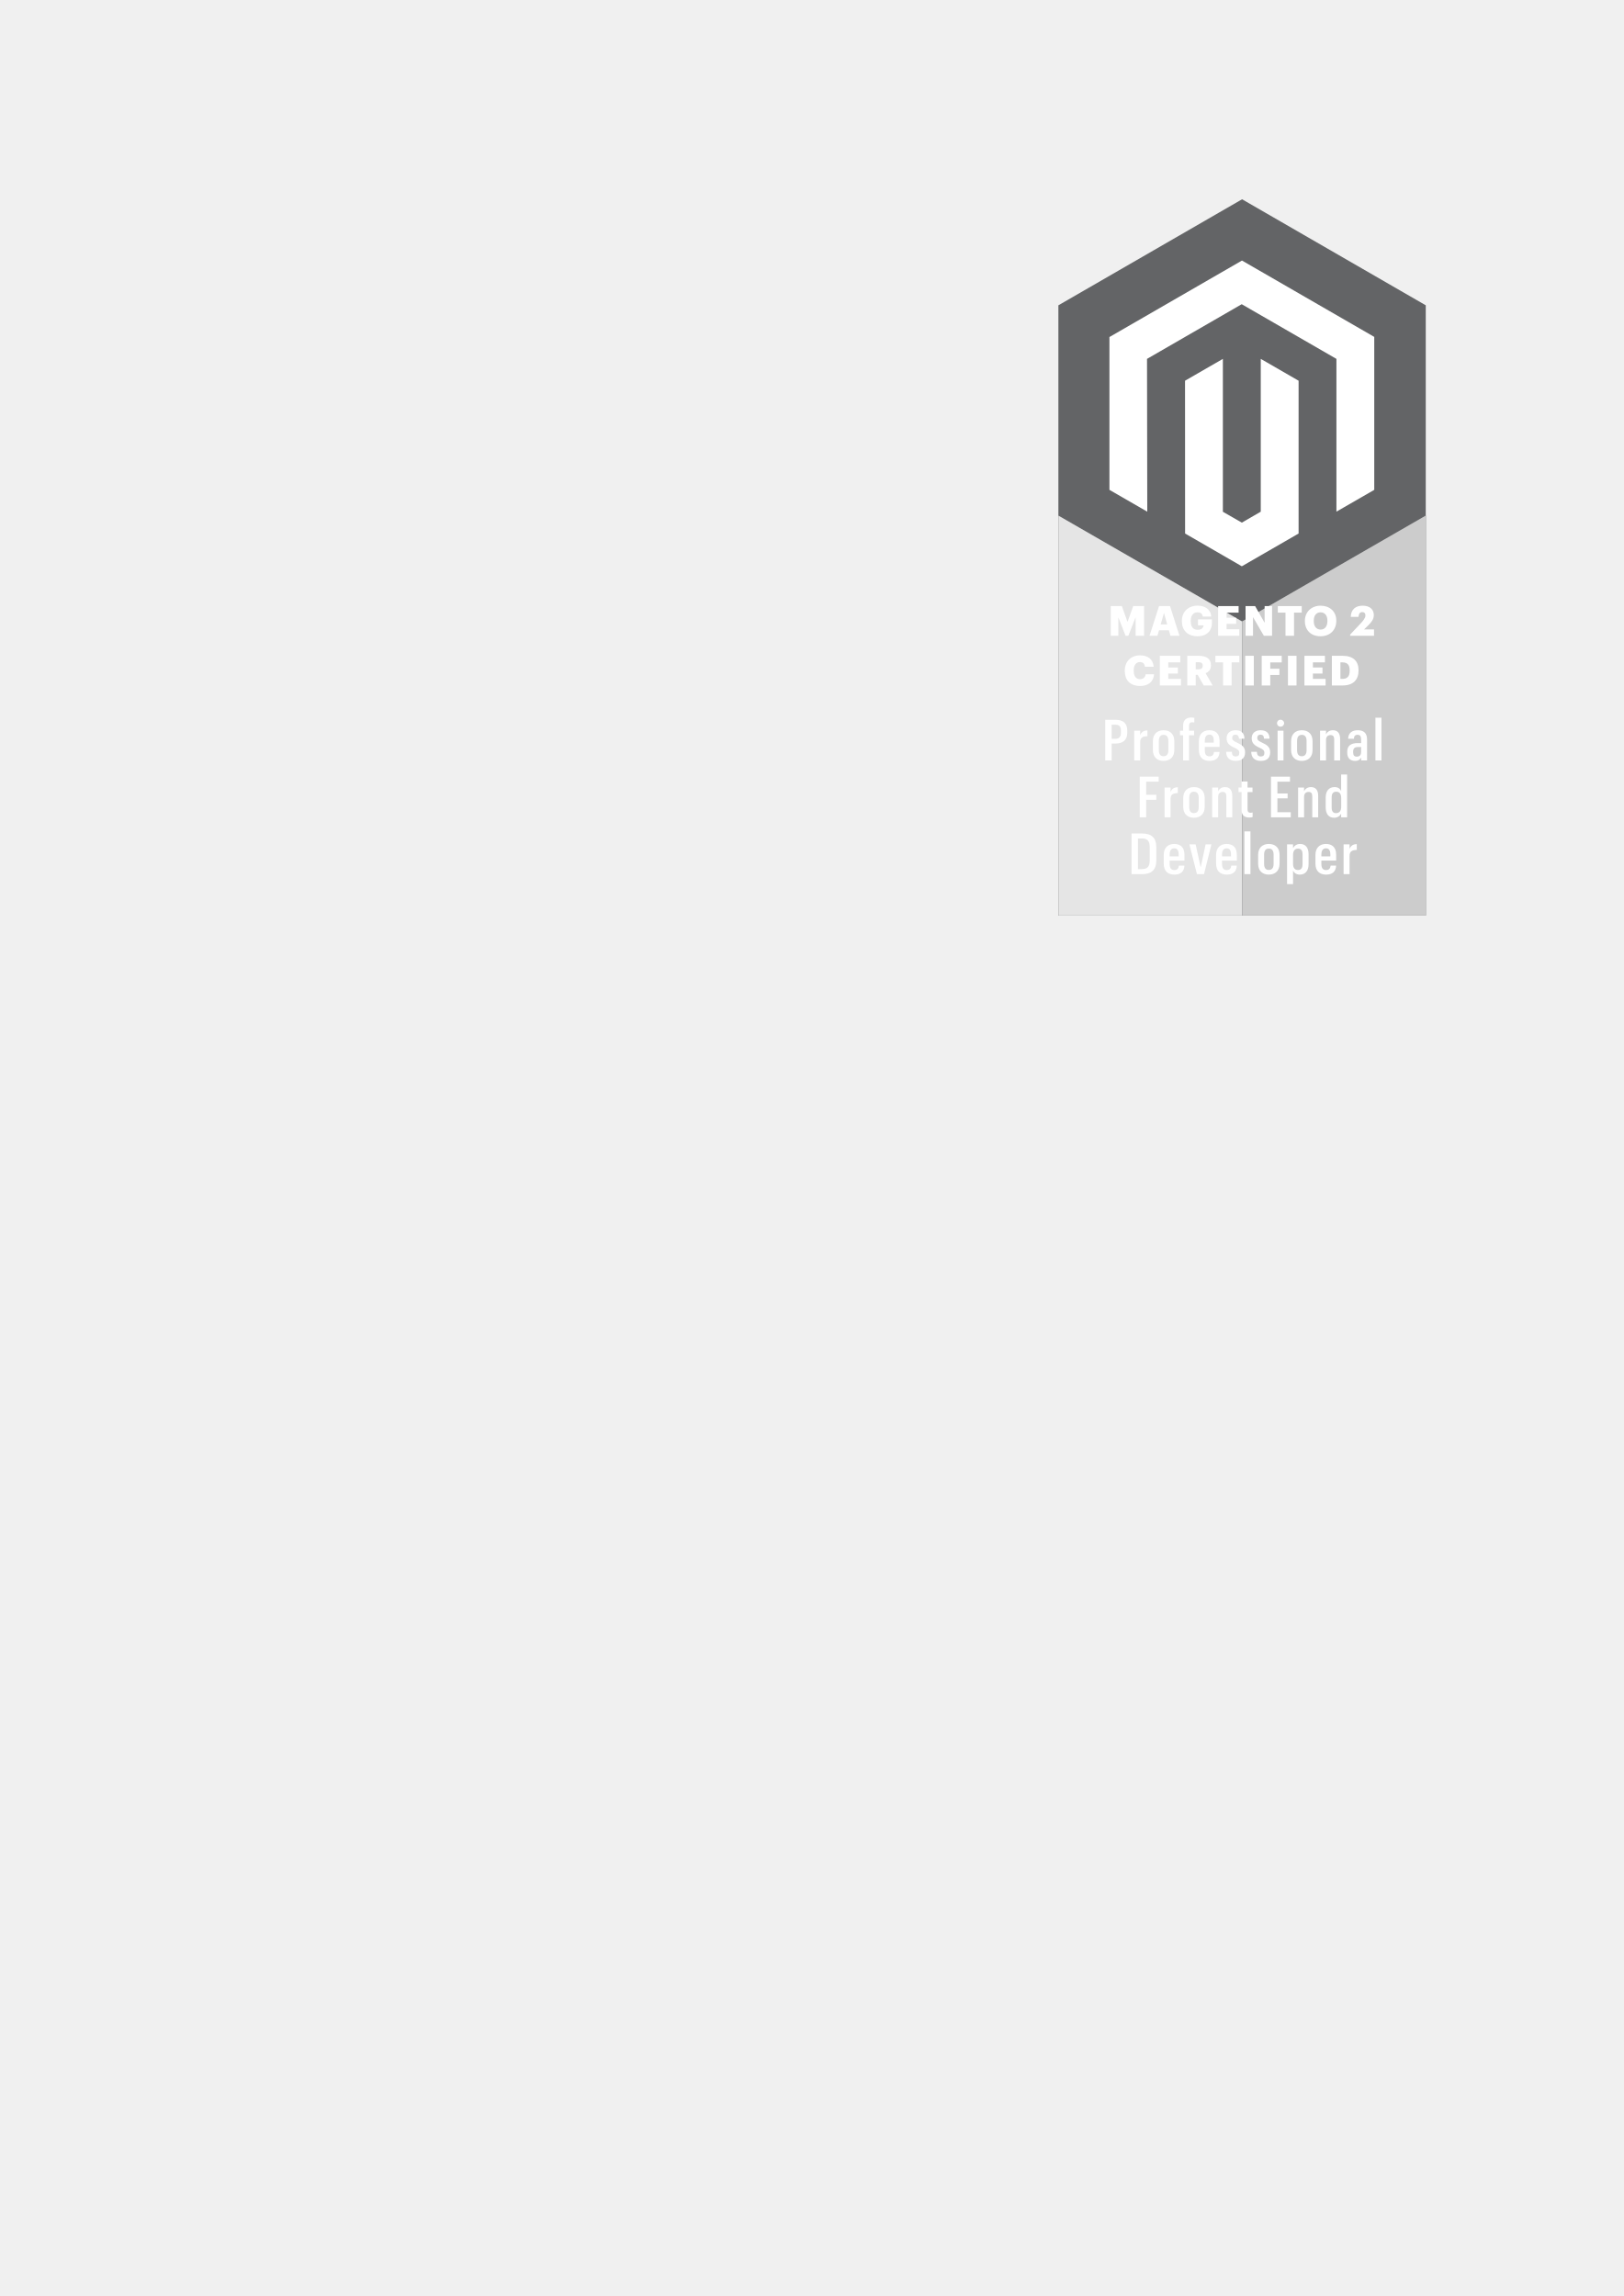
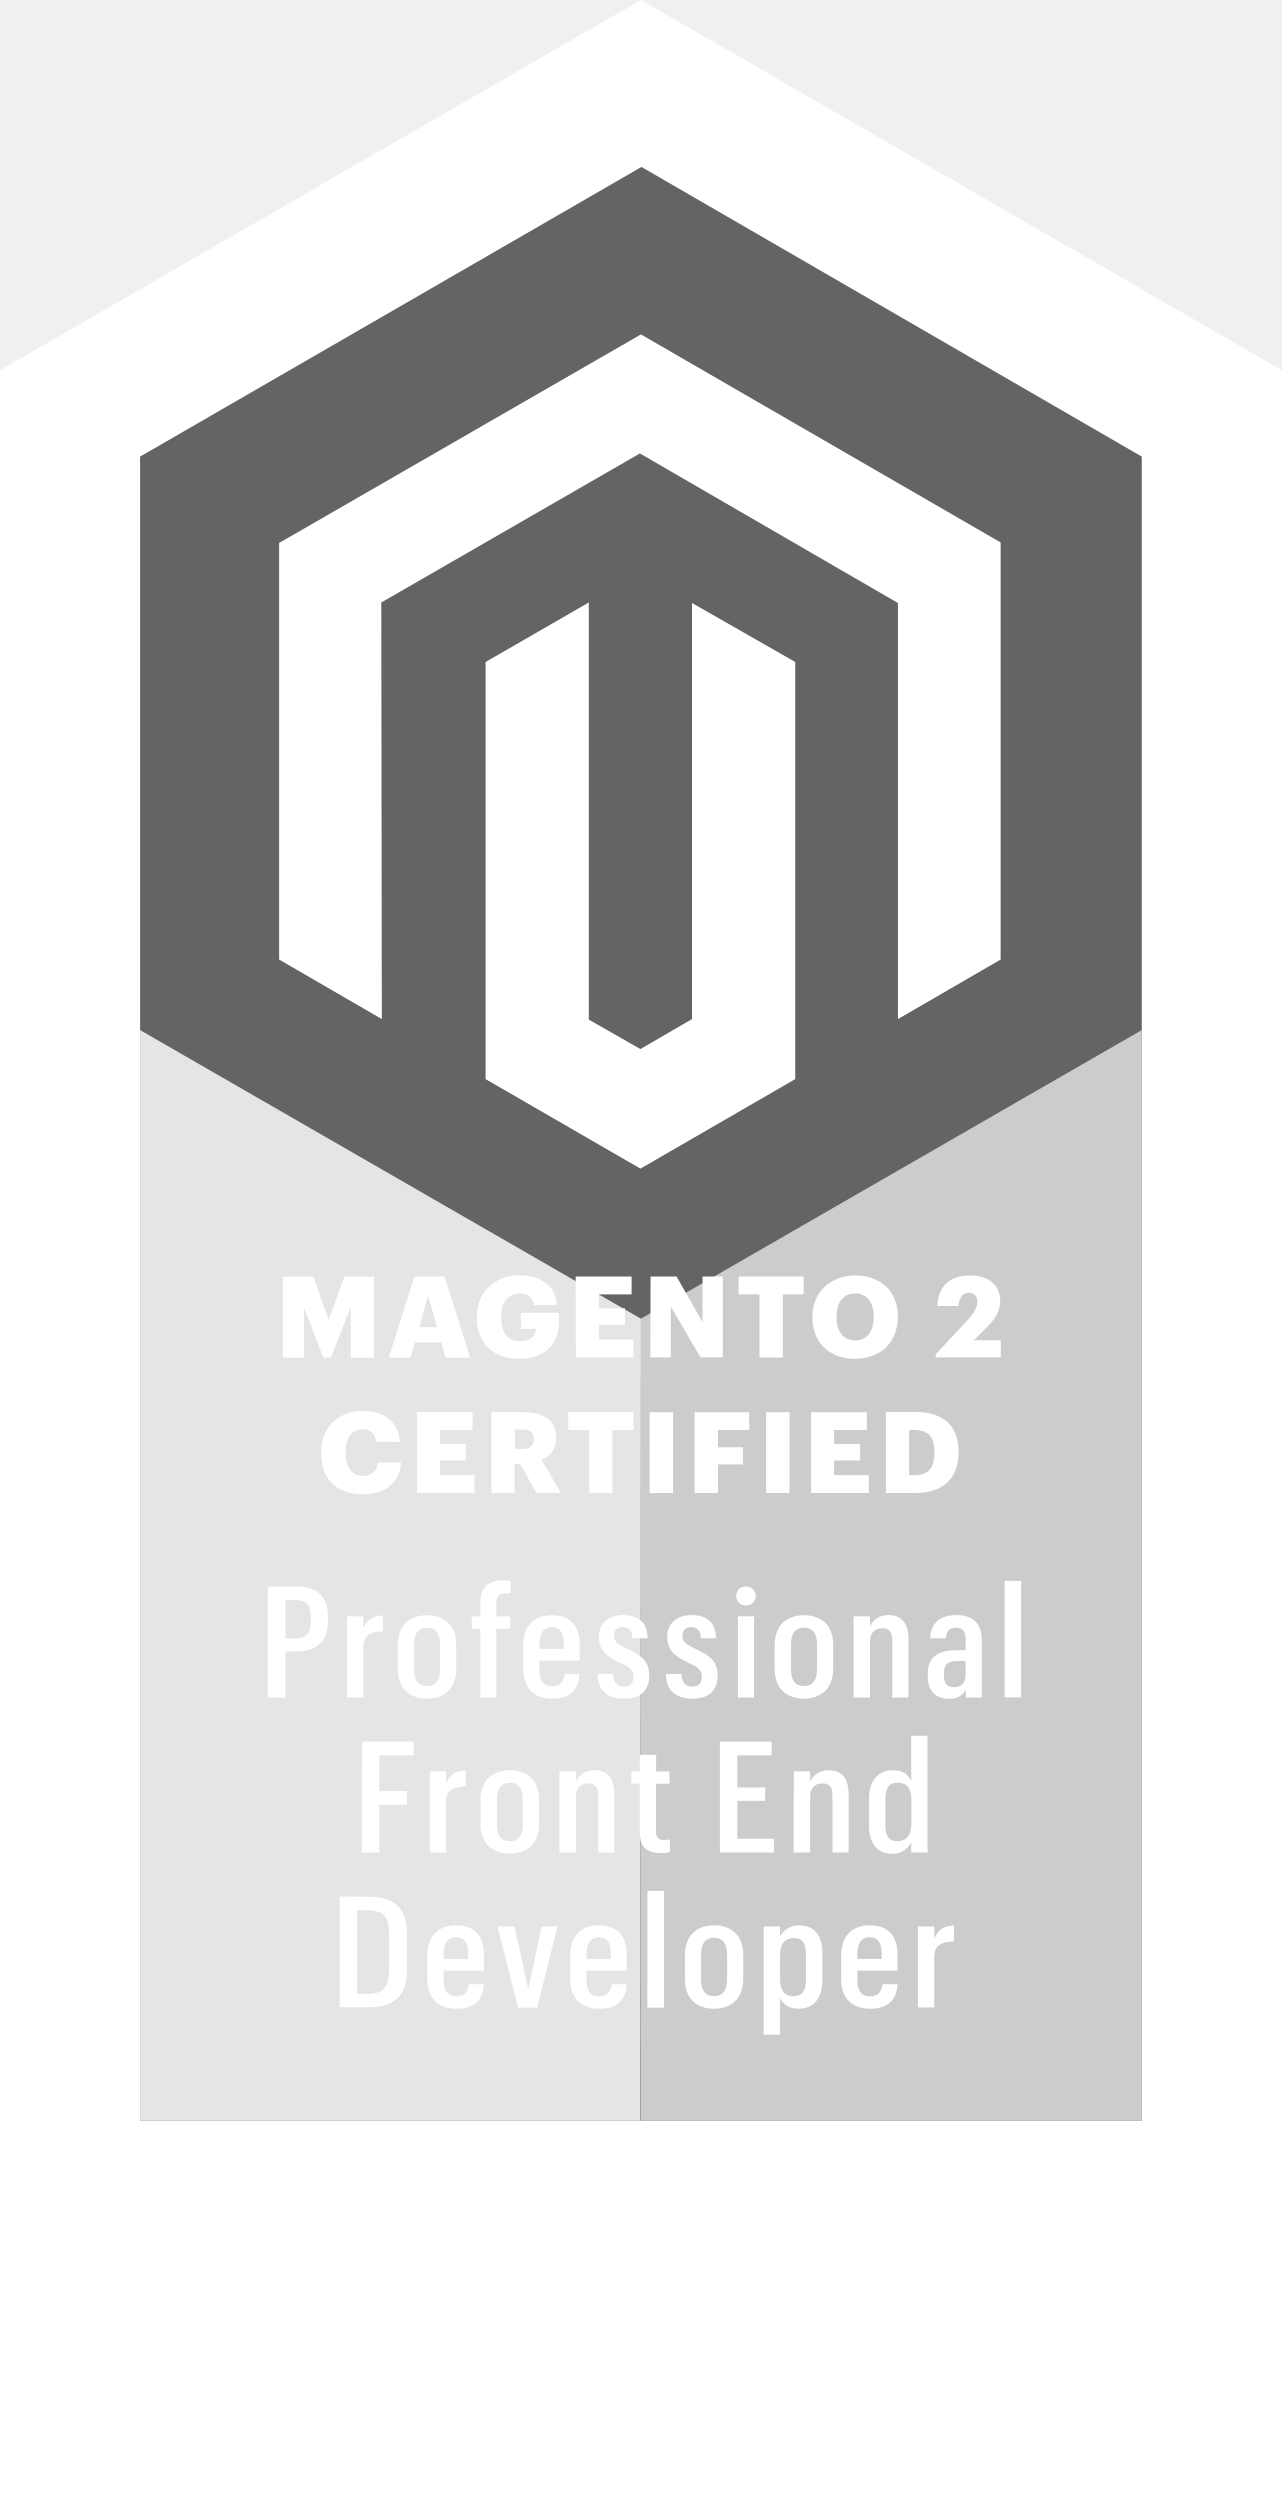
- <svg xmlns="http://www.w3.org/2000/svg" viewBox="0 0 210 297">
-   <defs>
-     <clipPath id="a">
-       <path d="M0 0h612v792H0z" />
-     </clipPath>
-   </defs>
-   <path fill="#636466" d="M184.4 118.431V39.493l-23.758-13.716-23.757 13.716v78.938z" />
-   <path fill="#828385" d="M160.643 80.389v4.756l.004 33.286h23.753V66.697z" />
-   <path fill="#ccc" d="M160.643 80.389v4.756l.004 33.286h23.753V66.697z" />
-   <path fill="#737476" d="M136.885 118.431h23.753l.004-38.042-23.757-13.693z" />
-   <path fill="#e5e5e5" d="M136.885 118.431h23.753l.004-38.042-23.757-13.693z" />
-   <path fill="#fff" d="M143.487 63.364v-19.766l17.142-9.896 17.109 9.878v19.785l-4.893 2.82V46.423l-12.249-7.072-12.248 7.072.033 19.766z" />
-   <path fill="#fff" d="M153.273 69.014l-.008-19.766 4.894-2.825V66.199l2.454 1.407 2.446-1.417v-19.766l4.894 2.825v19.766l-7.343 4.238zM143.659 78.403h1.434l.734 2.043.735-2.043h1.406v3.836h-1.095V79.852l-.939 2.387h-.365l-.929-2.387v2.387h-.982zM150.119 80.769h.842l-.419-1.476zm-.215-2.366h1.421l1.219 3.836h-1.165l-.204-.714h-1.272l-.203.714h-1.025z" />
-   <g clip-path="url(#a)" transform="matrix(.88123 0 0 -.88123 76.2306 186.2918)">
-     <path fill="#fff" d="M86.952 120.227v.049c0 1.327.974 2.222 2.283 2.222 1.029 0 1.943-.469 2.028-1.602h-1.237c-.06.408-.322.622-.785.622-.615 0-.986-.475-.986-1.261v-.048c0-.707.261-1.254 1.016-1.254.609 0 .84.31.865.657h-.816v.87h2.045v-.535c0-1.109-.725-1.943-2.13-1.943-1.479 0-2.283.919-2.283 2.223M92.272 122.43h3.008v-.961h-1.765v-.749h1.405v-.889h-1.405v-.791h1.862v-.963h-3.105zM96.299 122.43h1.407l1.394-2.453v2.453h1.09v-4.353h-1.205l-1.59 2.734v-2.734h-1.096zM102.162 121.469h-1.126v.961h3.507v-.961h-1.127v-3.392h-1.254zM108.314 120.239v.048c0 .773-.39 1.23-1.006 1.23-.614 0-.997-.444-.997-1.236v-.049c0-.791.401-1.247 1.004-1.247.615 0 .999.475.999 1.254m-3.307-.013v.049c0 1.327.999 2.216 2.301 2.216 1.328 0 2.308-.834 2.308-2.186v-.048c0-1.34-.919-2.253-2.325-2.253-1.407 0-2.284.913-2.284 2.222M111.653 118.254l1.521 1.613c.433.463.719.834.719 1.2 0 .292-.152.487-.462.487-.311 0-.507-.19-.561-.706h-1.132c.042 1.09.7 1.643 1.754 1.643 1.064 0 1.631-.572 1.631-1.376 0-.596-.335-1.047-.822-1.515l-.609-.592h1.462v-.931h-3.501zM78.572 112.929v.05c0 1.339.95 2.221 2.223 2.221 1.132 0 1.918-.523 2.02-1.673h-1.284c-.048.444-.292.687-.73.687-.561 0-.915-.437-.915-1.229v-.05c0-.785.335-1.23.933-1.23.438 0 .749.233.81.713h1.241c-.085-1.127-.901-1.711-2.027-1.711-1.522 0-2.271.889-2.271 2.222M83.717 115.133h3.008v-.961h-1.765v-.749h1.405v-.89h-1.405v-.79h1.862v-.963h-3.105zM89.387 113.148c.42 0 .628.176.628.529v.025c0 .353-.22.494-.622.494h-.407v-1.048zm-1.644 1.984h1.705c1.138 0 1.772-.462 1.772-1.38v-.025c0-.621-.329-.969-.785-1.144l1.04-1.803h-1.315l-.882 1.558h-.292v-1.558h-1.243zM92.998 114.172h-1.125v.961h3.507v-.961h-1.127v-3.392h-1.255zM96.251 115.133h1.26v-4.353h-1.26zM98.67 115.133h2.941v-.967h-1.686v-.927h1.345v-.919h-1.345v-1.54H98.67zM102.521 115.133h1.26v-4.353h-1.26zM104.941 115.133h3.008v-.961h-1.765v-.749h1.405v-.89h-1.405v-.79h1.862v-.963h-3.105zM110.507 111.743c.743 0 1.072.39 1.072 1.199v.048c0 .828-.329 1.182-1.084 1.182h-.274v-2.429zm-1.54 3.39h1.583c1.547 0 2.332-.773 2.332-2.124v-.05c0-1.357-.804-2.179-2.338-2.179h-1.577zM77.181 102.946c.543 0 .827.285.827.886v.342c0 .626-.293.843-.827.843h-.534v-2.071zm-1.478 2.798h1.478c1.135 0 1.754-.485 1.754-1.561v-.359c0-1.069-.651-1.57-1.737-1.57h-.551v-2.48h-.944zM79.96 104.142h.877v-.651c.199.474.517.683 1.06.693v-.852c-.676-.017-1.06-.209-1.06-.851v-2.706h-.877zM84.968 101.285v1.336c0 .61-.233.91-.701.91-.451 0-.694-.3-.694-.902v-1.344c0-.593.226-.893.694-.893.468 0 .701.309.701.893m-2.271.009v1.31c0 1.053.652 1.604 1.57 1.604.926 0 1.577-.543 1.577-1.587v-1.31c0-1.052-.651-1.603-1.585-1.603-.92 0-1.562.558-1.562 1.586M87.137 103.473h-.46v.669h.46v.751c0 .76.417 1.185 1.193 1.185.209 0 .36-.026.444-.058v-.669c-.051.018-.185.034-.293.034-.342 0-.477-.183-.477-.51v-.733h.743v-.669h-.743v-3.698h-.867zM90.317 102.388h1.318v.275c0 .652-.241.903-.642.903-.417 0-.676-.284-.676-.927zm-.869-1.085v1.302c0 1.045.627 1.603 1.536 1.603.886 0 1.503-.467 1.503-1.569v-.877h-2.17v-.477c0-.625.217-.909.701-.909.401 0 .61.225.659.651h.81c-.05-.91-.584-1.319-1.477-1.319-.968 0-1.562.551-1.562 1.595M93.453 101.044h.827c.017-.468.192-.685.585-.685.366 0 .517.183.517.542 0 .376-.242.519-.743.752-.743.343-1.12.676-1.12 1.394 0 .76.578 1.161 1.295 1.161.777 0 1.319-.342 1.328-1.244h-.819c0 .417-.191.593-.509.593-.308 0-.475-.159-.475-.46 0-.342.183-.458.725-.717.669-.31 1.169-.618 1.169-1.412 0-.793-.45-1.26-1.36-1.26-.901 0-1.42.467-1.42 1.336M97.134 101.044h.827c.017-.468.192-.685.585-.685.367 0 .517.183.517.542 0 .376-.242.519-.743.752-.744.343-1.12.676-1.12 1.394 0 .76.577 1.161 1.295 1.161.777 0 1.319-.342 1.328-1.244h-.819c0 .417-.191.593-.509.593-.308 0-.475-.159-.475-.46 0-.342.182-.458.725-.717.668-.31 1.169-.618 1.169-1.412 0-.793-.45-1.26-1.36-1.26-.901 0-1.42.467-1.42 1.336M100.999 104.142h.868v-4.367h-.868zm-.084 1.1c0 .285.217.51.518.51.292 0 .526-.225.526-.51 0-.291-.227-.509-.526-.509-.309 0-.518.218-.518.509M105.256 101.285v1.336c0 .61-.233.91-.701.91-.451 0-.694-.3-.694-.902v-1.344c0-.593.226-.893.694-.893.468 0 .701.309.701.893m-2.271.009v1.31c0 1.053.652 1.604 1.57 1.604.926 0 1.577-.543 1.577-1.587v-1.31c0-1.052-.651-1.603-1.585-1.603-.919 0-1.562.558-1.562 1.586M107.233 104.142h.877v-.552c.15.351.5.618 1.01.618.651 0 1.06-.401 1.06-1.277v-3.156h-.869v3.081c0 .442-.167.642-.542.642-.384 0-.659-.242-.659-.701v-3.022h-.877zM113.259 101.01v.735h-.452c-.492 0-.717-.184-.717-.676v-.117c0-.425.167-.618.518-.618.408 0 .651.2.651.676m-2.037-.108v.15c0 .927.593 1.27 1.545 1.27h.492v.508c0 .46-.117.709-.519.709-.367 0-.525-.207-.542-.583h-.843c.025.851.576 1.252 1.412 1.252.876 0 1.368-.426 1.368-1.361v-3.072h-.868v.425c-.158-.275-.392-.492-.91-.492-.668 0-1.135.401-1.135 1.194M115.36 106.052h.885v-6.277h-.885zM80.77 97.398h2.779v-.743h-1.836v-1.92h1.487v-.735h-1.487v-2.572h-.943zM84.416 95.796h.877v-.651c.199.474.517.683 1.06.693v-.852c-.676-.017-1.06-.209-1.06-.852v-2.705h-.877zM89.425 92.939v1.336c0 .61-.233.91-.701.91-.451 0-.693-.3-.693-.902v-1.344c0-.593.225-.893.693-.893.468 0 .701.309.701.893m-2.271.009v1.31c0 1.053.652 1.604 1.57 1.604.927 0 1.578-.543 1.578-1.587v-1.31c0-1.052-.651-1.603-1.586-1.603-.918 0-1.562.558-1.562 1.586M91.401 95.796h.877v-.552c.15.351.501.618 1.011.618.65 0 1.06-.401 1.06-1.277v-3.156h-.869v3.081c0 .442-.167.642-.543.642-.384 0-.659-.242-.659-.701v-3.022h-.877zM96.593 96.688v-.892h.727v-.669h-.727v-2.562c0-.326.134-.467.409-.467.143 0 .268.016.334.041v-.676c-.083-.034-.259-.067-.476-.067-.793 0-1.143.385-1.143 1.11v2.621h-.451v.669h.451v.892zM100.03 97.398h2.79v-.743h-1.846v-1.729h1.502v-.717h-1.502v-2.038h1.962v-.743h-2.906zM104.011 95.796h.878v-.552c.15.351.5.618 1.01.618.651 0 1.059-.401 1.059-1.277v-3.156h-.868v3.081c0 .442-.167.642-.542.642-.384 0-.659-.242-.659-.701v-3.022h-.878zM110.338 94.259c0 .618-.258.927-.734.927-.444 0-.668-.268-.668-.852v-1.461c0-.6.234-.835.642-.835.468 0 .76.309.76.928zm.868-2.83h-.877v.551c-.167-.35-.526-.617-1.018-.617-.759 0-1.251.5-1.251 1.527v1.435c0 1.019.525 1.538 1.309 1.538.493 0 .802-.234.96-.577v2.42h.877zM80.512 88.317v-4.491h.56c.859 0 1.159.392 1.159 1.269v1.953c0 .868-.283 1.269-1.159 1.269zm.601.735c1.393 0 2.087-.642 2.087-1.996v-1.97c0-1.319-.66-2.003-2.07-2.003h-1.562v5.969zM85.16 85.696h1.318v.275c0 .652-.241.902-.642.902-.417 0-.676-.283-.676-.926zm-.869-1.085v1.302c0 1.044.627 1.603 1.536 1.603.886 0 1.503-.467 1.503-1.569v-.877h-2.17v-.477c0-.625.217-.91.701-.91.401 0 .61.226.659.652h.81c-.05-.91-.585-1.319-1.477-1.319-.968 0-1.562.551-1.562 1.595M88.056 87.45h.918l.743-3.373.719 3.373h.85l-1.084-4.367h-1.036zM92.847 85.696h1.318v.275c0 .652-.241.902-.642.902-.417 0-.676-.283-.676-.926zm-.869-1.085v1.302c0 1.044.627 1.603 1.536 1.603.886 0 1.503-.467 1.503-1.569v-.877h-2.17v-.477c0-.625.217-.91.701-.91.401 0 .61.226.659.652h.81c-.05-.91-.584-1.319-1.477-1.319-.968 0-1.562.551-1.562 1.595M96.134 89.36h.885v-6.277h-.885zM100.416 84.594v1.336c0 .61-.233.91-.701.91-.452 0-.694-.3-.694-.902v-1.344c0-.593.226-.893.694-.893.468 0 .701.309.701.893m-2.271.009v1.31c0 1.053.652 1.604 1.57 1.604.926 0 1.577-.543 1.577-1.587v-1.311c0-1.051-.651-1.602-1.586-1.602-.919 0-1.561.558-1.561 1.586M103.996 83.692c.443 0 .668.267.668.852v1.461c0 .601-.251.826-.66.826-.45 0-.734-.309-.734-.918v-1.294c0-.618.249-.927.726-.927m-.726 3.758v-.543c.175.342.542.609 1.035.609.759 0 1.244-.501 1.244-1.511v-1.454c0-1.018-.509-1.535-1.294-1.535-.492 0-.826.241-.985.576v-1.969h-.878v5.827zM107.426 85.696h1.318v.275c0 .652-.242.902-.642.902-.417 0-.676-.283-.676-.926zm-.869-1.085v1.302c0 1.044.626 1.603 1.536 1.603.886 0 1.503-.467 1.503-1.569v-.877h-2.17v-.477c0-.625.217-.91.701-.91.401 0 .609.226.659.652h.81c-.051-.91-.585-1.319-1.478-1.319-.967 0-1.561.551-1.561 1.595M110.689 87.45h.877v-.651c.201.474.518.683 1.06.693v-.853c-.676-.016-1.06-.208-1.06-.851v-2.705h-.877z" />
+ <svg xmlns="http://www.w3.org/2000/svg" viewBox="0 0 24.34 47.47">
+   <path fill="#fff" d="M24.34 47.47V7.03L12.17 0 0 7.03v40.44z" />
+   <path fill="#636466" d="M21.68 40.27V8.67l-9.5-5.5-9.52 5.5v31.6z" />
+   <path fill="#828385" d="M12.17 25.04v15.23h9.51V19.56z" />
+   <path fill="#ccc" d="M12.17 25.04v15.23h9.51V19.56z" />
+   <path fill="#737476" d="M2.66 40.27h9.5l.01-15.23-9.51-5.48z" />
+   <path fill="#e5e5e5" d="M2.66 40.27h9.5l.01-15.23-9.51-5.48z" />
+   <path fill="#fff" d="M5.3 18.22v-7.91l6.87-3.96L19 10.3v7.92l-1.95 1.13v-7.9l-4.9-2.84-4.91 2.83.01 7.91z" />
+   <path fill="#fff" d="M9.22 20.49v-7.92l1.96-1.13v7.92l.98.56.98-.57v-7.9l1.96 1.12v7.92l-2.94 1.7zM5.37 24.24h.58l.29.82.3-.82h.56v1.54h-.44v-.96l-.38.96h-.14l-.37-.96v.96h-.4zM7.96 25.2h.34l-.17-.6zm-.09-.96h.57l.49 1.54h-.47l-.08-.29h-.5l-.09.29h-.41z" />
+   <g transform="matrix(.35278 0 0 -.35278 -21.62 67.43)">
+     <path fill="#fff" d="M86.95 120.23v.05c0 1.32.98 2.22 2.29 2.22 1.02 0 1.94-.47 2.02-1.6h-1.23c-.06.4-.33.62-.79.62-.61 0-.98-.48-.98-1.26v-.05c0-.7.26-1.26 1.01-1.26.61 0 .84.31.87.66h-.82v.87h2.05v-.53c0-1.11-.73-1.95-2.13-1.95-1.48 0-2.29.92-2.29 2.23M92.27 122.43h3.01v-.96h-1.76v-.75h1.4v-.89h-1.4v-.79h1.86v-.96h-3.1zM96.3 122.43h1.4l1.4-2.45v2.45h1.09v-4.35h-1.2l-1.6 2.73v-2.73h-1.1zM102.16 121.47h-1.12v.96h3.5v-.96h-1.12v-3.4h-1.26zM108.31 120.24v.05c0 .77-.39 1.23-1 1.23-.62 0-1-.45-1-1.24v-.05c0-.79.4-1.24 1-1.24.62 0 1 .47 1 1.25m-3.3-.01v.05c0 1.32 1 2.21 2.3 2.21 1.33 0 2.3-.83 2.3-2.18v-.05c0-1.34-.91-2.26-2.32-2.26-1.4 0-2.28.92-2.28 2.23M111.65 118.25l1.52 1.62c.44.46.72.83.72 1.2 0 .29-.15.48-.46.48-.31 0-.5-.19-.56-.7h-1.13c.04 1.09.7 1.64 1.75 1.64 1.07 0 1.63-.57 1.63-1.38 0-.6-.33-1.04-.82-1.51l-.6-.6h1.45v-.92h-3.5zM78.57 112.93v.05c0 1.34.95 2.22 2.23 2.22 1.13 0 1.91-.52 2.02-1.67h-1.29c-.05.44-.3.68-.73.68-.56 0-.91-.43-.91-1.23v-.05c0-.78.33-1.23.93-1.23.44 0 .75.24.8.72h1.25c-.08-1.13-.9-1.71-2.03-1.71-1.52 0-2.27.89-2.27 2.22M83.72 115.13h3v-.96h-1.76v-.75h1.4v-.89h-1.4v-.79h1.86v-.96h-3.1zM89.39 113.15c.42 0 .62.17.62.53v.02c0 .36-.22.5-.62.5H89v-1.05zm-1.65 1.98h1.7c1.15 0 1.78-.46 1.78-1.38v-.02c0-.62-.33-.97-.79-1.15l1.04-1.8h-1.31l-.88 1.56h-.3v-1.56h-1.24zM93 114.17h-1.13v.96h3.51v-.96h-1.13v-3.39H93zM96.25 115.13h1.26v-4.35h-1.26zM98.67 115.13h2.94v-.96h-1.68v-.93h1.34v-.92h-1.34v-1.54h-1.26zM102.52 115.13h1.26v-4.35h-1.26zM104.94 115.13h3v-.96h-1.76v-.75h1.4v-.89h-1.4v-.79h1.87v-.96h-3.11zM110.5 111.74c.75 0 1.08.4 1.08 1.2v.05c0 .83-.33 1.18-1.09 1.18h-.27v-2.43zm-1.53 3.4h1.58c1.55 0 2.33-.78 2.33-2.13v-.05c0-1.36-.8-2.18-2.34-2.18h-1.57zM77.18 102.95c.54 0 .83.28.83.88v.34c0 .63-.3.85-.83.85h-.53v-2.07zm-1.48 2.8h1.48c1.14 0 1.75-.5 1.75-1.57v-.36c0-1.06-.65-1.57-1.73-1.57h-.55v-2.48h-.95zM79.96 104.14h.88v-.65c.2.47.51.68 1.06.7v-.86c-.68-.02-1.06-.2-1.06-.85v-2.7h-.88zM84.97 101.29v1.33c0 .61-.24.91-.7.91-.45 0-.7-.3-.7-.9v-1.34c0-.6.23-.9.7-.9.46 0 .7.31.7.9m-2.27 0v1.31c0 1.06.65 1.6 1.57 1.6s1.57-.53 1.57-1.58v-1.3c0-1.06-.65-1.61-1.58-1.61-.92 0-1.56.56-1.56 1.58M87.14 103.47h-.46v.67h.46v.75c0 .76.41 1.19 1.19 1.19.2 0 .36-.03.44-.06v-.67c-.05.02-.18.03-.29.03-.34 0-.48-.18-.48-.5v-.74h.75v-.67H88v-3.7h-.86zM90.32 102.39h1.31v.27c0 .65-.24.9-.64.9-.41 0-.67-.28-.67-.92zm-.87-1.09v1.3c0 1.05.62 1.6 1.53 1.6.89 0 1.5-.46 1.5-1.56v-.88h-2.16v-.48c0-.62.21-.9.7-.9.4 0 .6.22.66.65h.8c-.04-.91-.58-1.32-1.47-1.32-.97 0-1.56.55-1.56 1.6M93.45 101.04h.83c.02-.46.2-.68.59-.68.36 0 .51.18.51.54 0 .38-.24.52-.74.75-.74.35-1.12.68-1.12 1.4 0 .76.58 1.16 1.3 1.16.77 0 1.31-.34 1.32-1.25h-.82c0 .42-.19.6-.5.6s-.48-.16-.48-.46c0-.35.18-.46.72-.72.67-.31 1.17-.62 1.17-1.41 0-.8-.45-1.26-1.36-1.26-.9 0-1.42.46-1.42 1.33M97.13 101.04h.83c.02-.46.2-.68.59-.68.36 0 .51.18.51.54 0 .38-.24.52-.74.75-.74.35-1.12.68-1.12 1.4 0 .76.58 1.16 1.3 1.16.77 0 1.31-.34 1.32-1.25H99c0 .42-.19.6-.5.6s-.48-.16-.48-.46c0-.35.18-.46.72-.72.67-.31 1.17-.62 1.17-1.41 0-.8-.45-1.26-1.36-1.26-.9 0-1.42.46-1.42 1.33M101 104.14h.87v-4.37H101zm-.09 1.1c0 .29.22.51.52.51.3 0 .53-.22.53-.5a.5.5 0 0 0-.53-.52.5.5 0 0 0-.52.51M105.26 101.29v1.33c0 .61-.24.91-.7.91-.46 0-.7-.3-.7-.9v-1.34c0-.6.23-.9.7-.9.46 0 .7.31.7.9m-2.28 0v1.31c0 1.06.66 1.6 1.57 1.6.93 0 1.58-.53 1.58-1.58v-1.3c0-1.06-.65-1.61-1.58-1.61-.92 0-1.57.56-1.57 1.58M107.23 104.14h.88v-.55c.15.35.5.62 1 .62.66 0 1.07-.4 1.07-1.28v-3.16h-.87v3.09c0 .44-.17.64-.54.64-.39 0-.66-.24-.66-.7v-3.03h-.88zM113.26 101.01v.73h-.45c-.5 0-.72-.18-.72-.67v-.12c0-.42.17-.62.52-.62.4 0 .65.2.65.68m-2.04-.1v.14c0 .93.6 1.27 1.55 1.27h.49v.51c0 .46-.12.7-.52.7-.37 0-.53-.2-.54-.57h-.85c.03.85.58 1.25 1.42 1.25.87 0 1.36-.43 1.36-1.36v-3.08h-.86v.43c-.16-.28-.4-.5-.91-.5-.67 0-1.14.4-1.14 1.2M115.36 106.05h.89v-6.27h-.89zM80.77 97.4h2.78v-.74H81.7v-1.92h1.49V94h-1.49v-2.57h-.94zM84.42 95.8h.87v-.66c.2.48.52.69 1.06.7v-.85c-.67-.02-1.06-.21-1.06-.86v-2.7h-.87zM89.42 92.94v1.34c0 .6-.23.9-.7.9-.45 0-.69-.3-.69-.9v-1.34c0-.6.23-.9.7-.9.46 0 .7.32.7.9m-2.28 0v1.32c0 1.05.66 1.6 1.57 1.6.93 0 1.58-.54 1.58-1.58v-1.31c0-1.06-.65-1.6-1.58-1.6-.92 0-1.57.55-1.57 1.58M91.4 95.8h.88v-.56c.15.35.5.62 1 .62.66 0 1.07-.4 1.07-1.28v-3.15h-.87v3.08c0 .44-.17.64-.54.64-.39 0-.66-.24-.66-.7v-3.02h-.88zM96.6 96.69v-.9h.72v-.66h-.73v-2.57c0-.32.14-.46.41-.46.14 0 .27.01.34.04v-.68a1.42 1.42 0 0 0-.48-.06c-.8 0-1.14.38-1.14 1.1v2.63h-.45v.67h.45v.89zM100.03 97.4h2.79v-.74h-1.85v-1.73h1.5v-.72h-1.5v-2.04h1.97v-.74h-2.91zM104.01 95.8h.88v-.56c.15.35.5.62 1 .62.66 0 1.07-.4 1.07-1.28v-3.15h-.87v3.08c0 .44-.17.64-.54.64-.39 0-.66-.24-.66-.7v-3.02H104zM110.34 94.26c0 .62-.26.93-.74.93-.44 0-.66-.27-.66-.86v-1.46c0-.6.23-.83.64-.83.47 0 .76.3.76.93zm.87-2.83h-.88v.55a1.1 1.1 0 0 0-1.02-.62c-.76 0-1.25.5-1.25 1.53v1.43c0 1.02.52 1.54 1.3 1.54.5 0 .81-.23.97-.57v2.42h.88zM80.51 88.32v-4.5h.56c.86 0 1.16.4 1.16 1.28v1.95c0 .87-.28 1.27-1.16 1.27zm.6.73c1.4 0 2.09-.64 2.09-2V85.1c0-1.32-.66-2-2.07-2h-1.56v5.96zM85.16 85.7h1.32v.27c0 .65-.24.9-.64.9-.42 0-.68-.28-.68-.92zm-.87-1.09v1.3c0 1.05.63 1.6 1.54 1.6.88 0 1.5-.46 1.5-1.56v-.88h-2.17v-.48c0-.62.22-.9.7-.9.4 0 .61.22.66.65h.81c-.05-.91-.58-1.32-1.48-1.32-.96 0-1.56.55-1.56 1.6M88.06 87.45h.91l.75-3.37.72 3.37h.85l-1.09-4.37h-1.03zM92.85 85.7h1.31v.27c0 .65-.24.9-.64.9-.41 0-.67-.28-.67-.92zm-.87-1.09v1.3c0 1.05.62 1.6 1.53 1.6.89 0 1.5-.46 1.5-1.56v-.88h-2.16v-.48c0-.62.21-.9.7-.9.4 0 .6.22.66.65h.8c-.04-.91-.58-1.32-1.47-1.32-.97 0-1.56.55-1.56 1.6M96.13 89.36h.89v-6.28h-.89zM100.42 84.6v1.33c0 .61-.24.91-.7.91-.46 0-.7-.3-.7-.9v-1.35c0-.59.23-.89.7-.89.46 0 .7.31.7.9m-2.27 0v1.31c0 1.06.65 1.6 1.57 1.6s1.57-.54 1.57-1.58v-1.31c0-1.05-.65-1.6-1.58-1.6-.92 0-1.56.55-1.56 1.58M104 83.7c.44 0 .66.26.66.84v1.47c0 .6-.25.82-.66.82-.45 0-.73-.3-.73-.92v-1.3c0-.6.25-.92.73-.92m-.73 3.76v-.54c.18.34.54.6 1.04.6.75 0 1.24-.5 1.24-1.5v-1.46c0-1.02-.51-1.53-1.3-1.53-.49 0-.82.24-.98.57v-1.97h-.88v5.83zM107.43 85.7h1.31v.27c0 .65-.24.9-.64.9-.42 0-.67-.28-.67-.92zm-.87-1.09v1.3c0 1.05.62 1.6 1.53 1.6.89 0 1.5-.46 1.5-1.56v-.88h-2.16v-.48c0-.62.21-.9.7-.9.4 0 .6.22.66.65h.8c-.05-.91-.58-1.32-1.47-1.32-.97 0-1.56.55-1.56 1.6M110.69 87.45h.88v-.65c.2.47.51.68 1.06.7v-.86c-.68-.02-1.06-.2-1.06-.85v-2.7h-.88z" />
  </g>
</svg>
